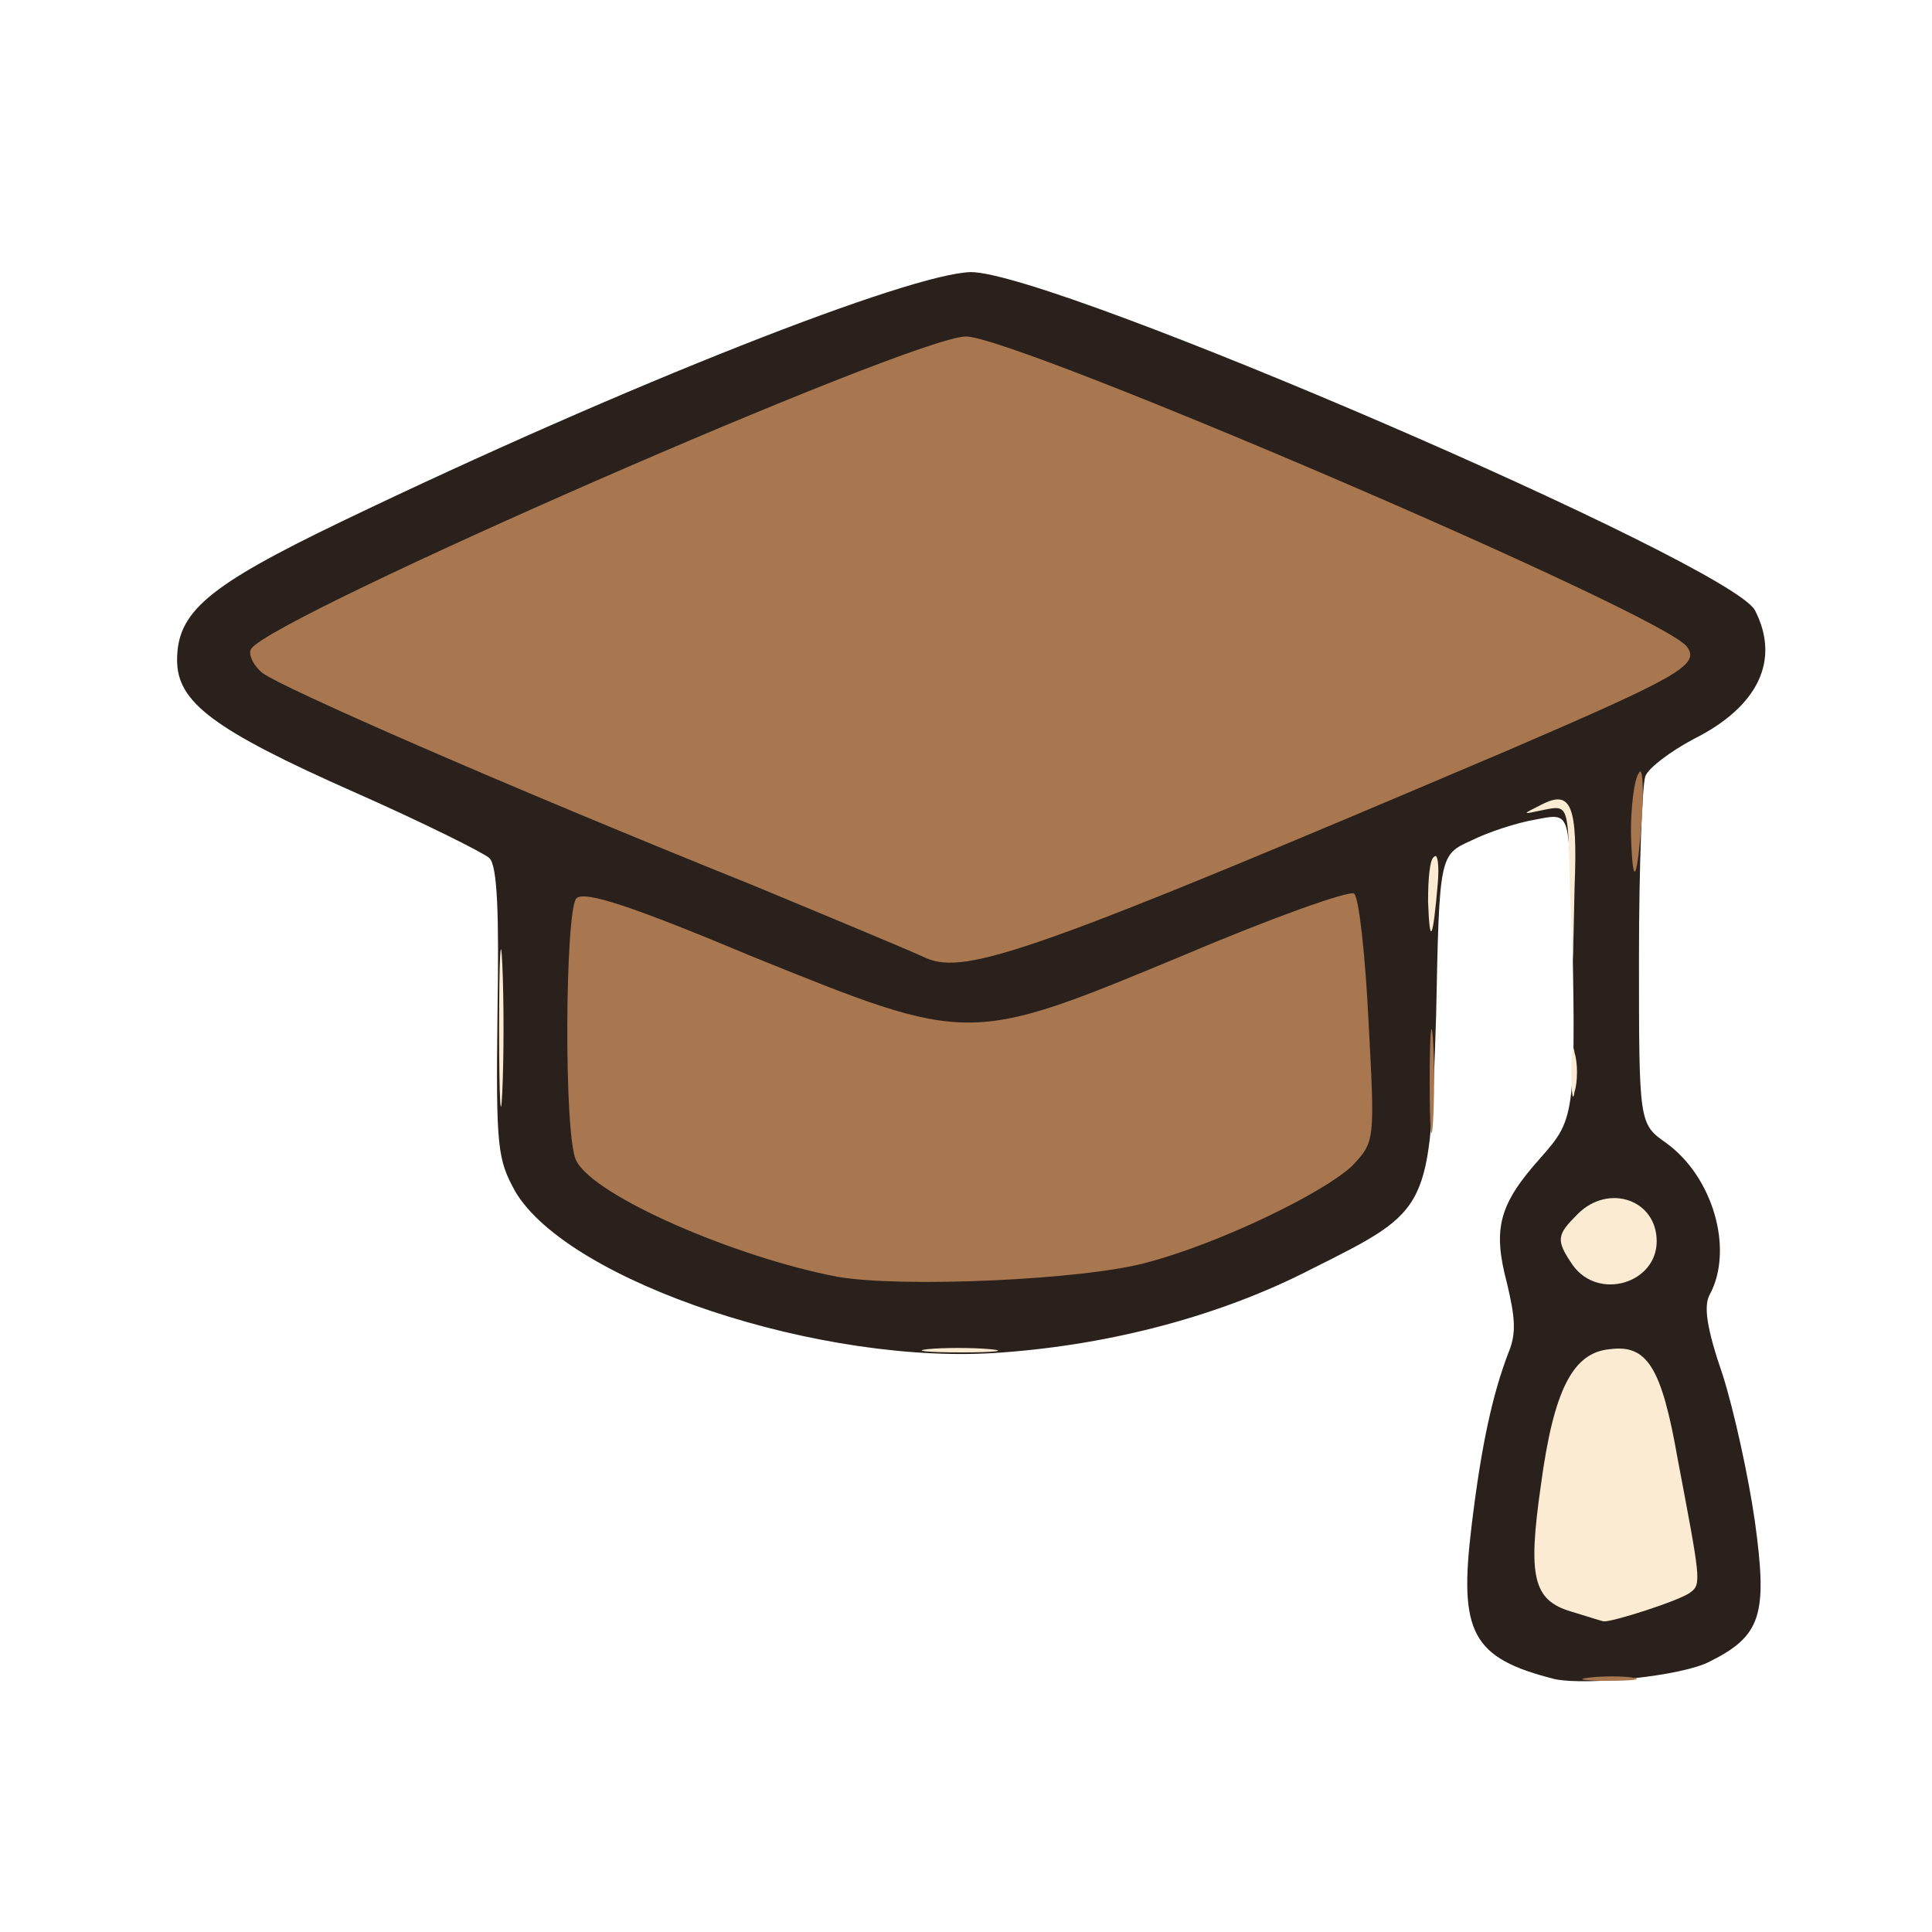
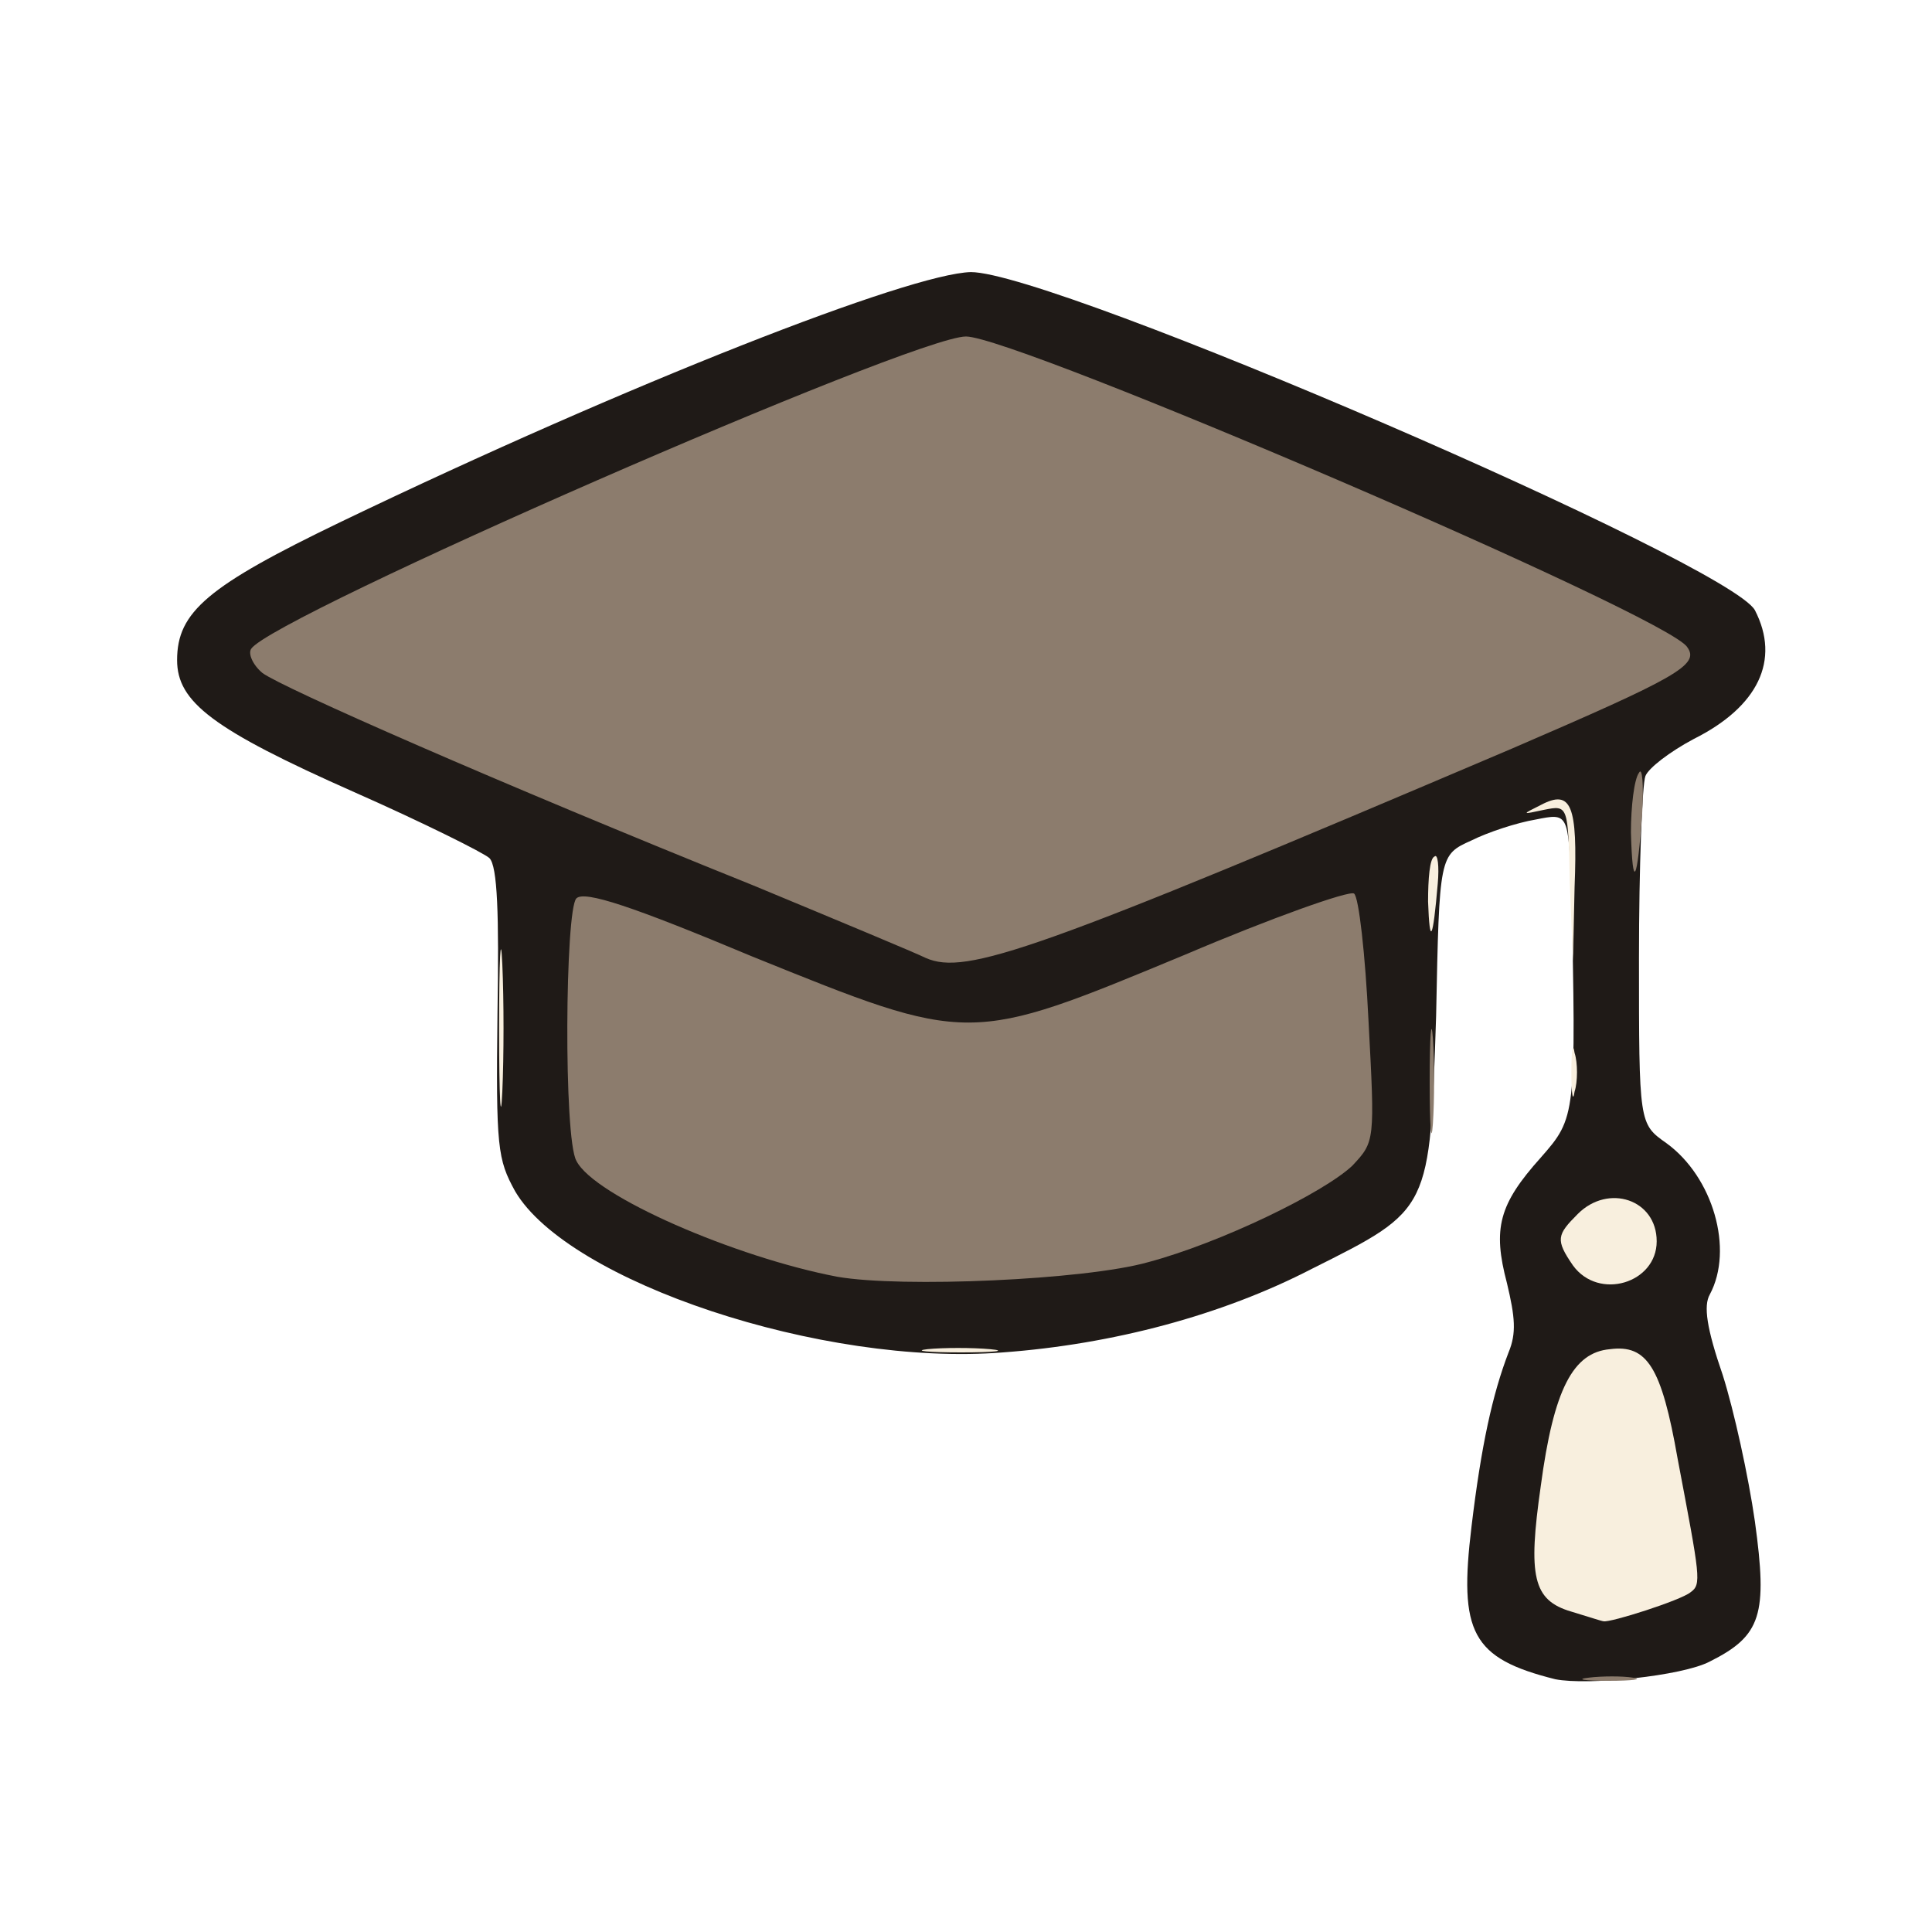
<svg xmlns="http://www.w3.org/2000/svg" viewBox="0 0 120 120" fill-rule="evenodd">
-   <path d="M96.6 104.3C91.4 103.0 90.6 101.4 91.4 94.8C92.0 89.8 92.7 86.6 93.7 84.0C94.2 82.8 94.1 81.8 93.6 79.7C92.7 76.3 93.1 74.8 95.7 71.9C97.9 69.4 97.9 69.3 97.6 55.1C97.4 50.5 97.4 50.5 95.4 50.9C94.2 51.1 92.4 51.7 91.4 52.2C89.4 53.1 89.4 53.1 89.2 63.1C88.8 75.2 88.9 75.1 81.5 78.8C75.9 81.7 69.1 83.5 62.3 84.0C51.1 84.9 35.3 79.6 32.0 74.0C30.9 72.0 30.8 71.3 30.9 62.9C31.0 56.8 30.9 53.8 30.4 53.3C30.1 53.0 26.3 51.1 22.0 49.2C13.2 45.3 11.0 43.6 11.0 41.0C11.0 38.0 12.9 36.4 21.2 32.4C39.1 23.8 56.5 17.0 60.3 16.9C65.5 16.9 107.4 35.0 109.0 37.9C110.6 41.0 109.2 43.9 105.2 45.9C103.7 46.7 102.4 47.7 102.2 48.2C102.0 48.7 101.8 53.8 101.8 59.5C101.8 69.8 101.8 69.8 103.5 71.0C106.4 73.1 107.7 77.6 106.2 80.4C105.8 81.1 106.0 82.5 107.0 85.4C107.7 87.6 108.6 91.7 109.0 94.5C109.8 100.3 109.4 101.6 106.2 103.2C104.5 104.1 98.6 104.7 96.6 104.3Z" fill="#2B211C" />
-   <path d="M98.7 104.2C99.5 104.1 100.8 104.1 101.4 104.2C102.1 104.3 101.4 104.4 99.9 104.4C98.4 104.4 97.8 104.3 98.7 104.2ZM52.0 79.3C45.7 78.1 36.9 74.3 35.8 72.1C35.0 70.7 35.1 56.5 35.8 55.8C36.3 55.3 39.3 56.3 46.7 59.4C60.3 64.9 60.1 64.9 73.6 59.3C79.0 57.0 83.8 55.3 84.1 55.5C84.4 55.7 84.8 59.3 85.0 63.4C85.4 70.9 85.4 70.9 84.0 72.4C82.2 74.1 75.8 77.2 71.3 78.4C67.4 79.5 56.0 80.0 52.0 79.3ZM88.8 67.2C88.8 64.3 88.9 63.1 89.0 64.5C89.1 66.0 89.1 68.3 89.0 69.8C88.9 71.2 88.8 70.0 88.8 67.2ZM57.5 59.5C56.9 59.2 52.1 57.2 46.8 55.0C30.9 48.6 17.5 42.7 16.3 41.8C15.7 41.3 15.4 40.6 15.6 40.3C16.9 38.3 56.7 20.9 60.0 20.9C63.1 20.9 103.7 38.3 104.8 40.2C105.6 41.3 104.1 42.1 93.9 46.5C64.3 59.1 60.0 60.6 57.5 59.5ZM101.3 51.7C101.3 50.1 101.5 48.4 101.8 48.0C102.0 47.6 102.1 48.7 102.0 50.5C101.7 54.8 101.4 55.4 101.3 51.7Z" fill="#A9774F" />
-   <path d="M97.6 100.1C95.2 99.4 94.9 97.9 95.7 92.3C96.5 86.3 97.7 84.0 100.0 83.8C102.3 83.5 103.2 84.9 104.2 90.6C105.6 98.0 105.7 98.4 105.0 98.9C104.4 99.4 100.0 100.8 99.6 100.7C99.5 100.7 98.6 100.4 97.6 100.1ZM57.6 83.8C58.6 83.7 60.4 83.7 61.5 83.8C62.6 83.9 61.8 84.0 59.7 84.0C57.6 84.0 56.7 83.9 57.6 83.8ZM97.7 78.6C96.6 77.0 96.7 76.7 98.0 75.4C99.9 73.5 102.9 74.5 102.9 77.1C102.9 79.7 99.3 80.8 97.7 78.6ZM31.0 63.9C31.0 59.5 31.1 57.7 31.2 59.9C31.3 62.1 31.3 65.6 31.2 67.8C31.1 70.0 31.0 68.2 31.0 63.9ZM97.6 66.6C97.6 65.2 97.7 64.7 97.8 65.4C98.0 66.0 98.0 67.2 97.8 67.8C97.7 68.5 97.6 68.0 97.6 66.6ZM97.5 54.8C97.4 50.0 97.4 50.0 95.9 50.3C94.5 50.6 94.5 50.6 95.7 50.0C97.6 49.0 98.0 50.0 97.8 55.1L97.7 59.7 L97.5 54.8ZM88.7 56.0C88.7 54.6 88.8 53.3 89.1 53.2C89.3 53.0 89.4 53.8 89.3 54.9C89.0 58.4 88.8 58.8 88.7 56.0Z" fill="#FBEBD3" />
+   <path d="M96.6 104.3C91.4 103.0 90.6 101.4 91.4 94.8C92.0 89.8 92.7 86.6 93.7 84.0C94.2 82.8 94.1 81.8 93.6 79.7C92.7 76.3 93.1 74.8 95.7 71.9C97.9 69.4 97.9 69.3 97.6 55.1C97.4 50.5 97.4 50.5 95.4 50.9C94.2 51.1 92.4 51.7 91.4 52.2C89.4 53.1 89.4 53.1 89.2 63.1C88.8 75.2 88.9 75.1 81.5 78.8C75.9 81.7 69.1 83.5 62.3 84.0C51.1 84.9 35.3 79.6 32.0 74.0C30.9 72.0 30.8 71.3 30.9 62.9C31.0 56.8 30.9 53.8 30.4 53.3C30.1 53.0 26.3 51.1 22.0 49.2C13.2 45.3 11.0 43.6 11.0 41.0C11.0 38.0 12.9 36.4 21.2 32.4C39.1 23.8 56.5 17.0 60.3 16.9C65.5 16.9 107.4 35.0 109.0 37.9C110.6 41.0 109.2 43.9 105.2 45.9C103.7 46.7 102.4 47.7 102.2 48.2C102.0 48.7 101.8 53.8 101.8 59.5C101.8 69.8 101.8 69.8 103.5 71.0C106.4 73.1 107.7 77.6 106.2 80.4C105.8 81.1 106.0 82.5 107.0 85.4C107.7 87.6 108.6 91.7 109.0 94.5C109.8 100.3 109.4 101.6 106.2 103.2C104.5 104.1 98.6 104.7 96.6 104.3Z" fill="#1F1A17" />
+   <path d="M98.7 104.2C99.5 104.1 100.8 104.1 101.4 104.2C102.1 104.3 101.4 104.4 99.9 104.4C98.4 104.4 97.8 104.3 98.7 104.2ZM52.0 79.3C45.7 78.1 36.9 74.3 35.8 72.1C35.0 70.7 35.1 56.5 35.8 55.8C36.3 55.3 39.3 56.3 46.7 59.4C60.3 64.9 60.1 64.9 73.6 59.3C79.0 57.0 83.8 55.3 84.1 55.5C84.4 55.7 84.8 59.3 85.0 63.4C85.4 70.9 85.4 70.9 84.0 72.4C82.2 74.1 75.8 77.2 71.3 78.4C67.4 79.5 56.0 80.0 52.0 79.3ZM88.8 67.2C88.8 64.3 88.9 63.1 89.0 64.5C89.1 66.0 89.1 68.3 89.0 69.8C88.9 71.2 88.8 70.0 88.8 67.2ZM57.5 59.5C56.9 59.2 52.1 57.2 46.8 55.0C30.9 48.6 17.5 42.7 16.3 41.8C15.7 41.3 15.4 40.6 15.6 40.3C16.9 38.3 56.7 20.9 60.0 20.9C63.1 20.9 103.7 38.3 104.8 40.2C105.6 41.3 104.1 42.1 93.9 46.5C64.3 59.1 60.0 60.6 57.5 59.5ZM101.3 51.7C101.3 50.1 101.5 48.4 101.8 48.0C102.0 47.6 102.1 48.7 102.0 50.5C101.7 54.8 101.4 55.4 101.3 51.7Z" fill="#8C7C6D" />
+   <path d="M97.6 100.1C95.2 99.4 94.9 97.9 95.7 92.3C96.5 86.3 97.7 84.0 100.0 83.8C102.3 83.5 103.2 84.9 104.2 90.6C105.6 98.0 105.7 98.4 105.0 98.9C104.4 99.4 100.0 100.8 99.6 100.7C99.5 100.7 98.6 100.4 97.6 100.1ZM57.6 83.8C58.6 83.7 60.4 83.7 61.5 83.8C62.6 83.9 61.8 84.0 59.7 84.0C57.6 84.0 56.7 83.9 57.6 83.8ZM97.7 78.6C96.6 77.0 96.7 76.7 98.0 75.4C99.9 73.5 102.9 74.5 102.9 77.1C102.9 79.7 99.3 80.8 97.7 78.6ZM31.0 63.9C31.0 59.5 31.1 57.7 31.2 59.9C31.3 62.1 31.3 65.6 31.2 67.8C31.1 70.0 31.0 68.2 31.0 63.9ZM97.6 66.6C97.6 65.2 97.7 64.7 97.8 65.4C98.0 66.0 98.0 67.2 97.8 67.8C97.7 68.5 97.6 68.0 97.6 66.6ZM97.5 54.8C97.4 50.0 97.4 50.0 95.9 50.3C94.5 50.6 94.5 50.6 95.7 50.0C97.6 49.0 98.0 50.0 97.8 55.1L97.7 59.7 L97.5 54.8ZM88.7 56.0C88.7 54.6 88.8 53.3 89.1 53.2C89.3 53.0 89.4 53.8 89.3 54.9C89.0 58.4 88.8 58.8 88.7 56.0Z" fill="#F8EFDE" />
</svg>
